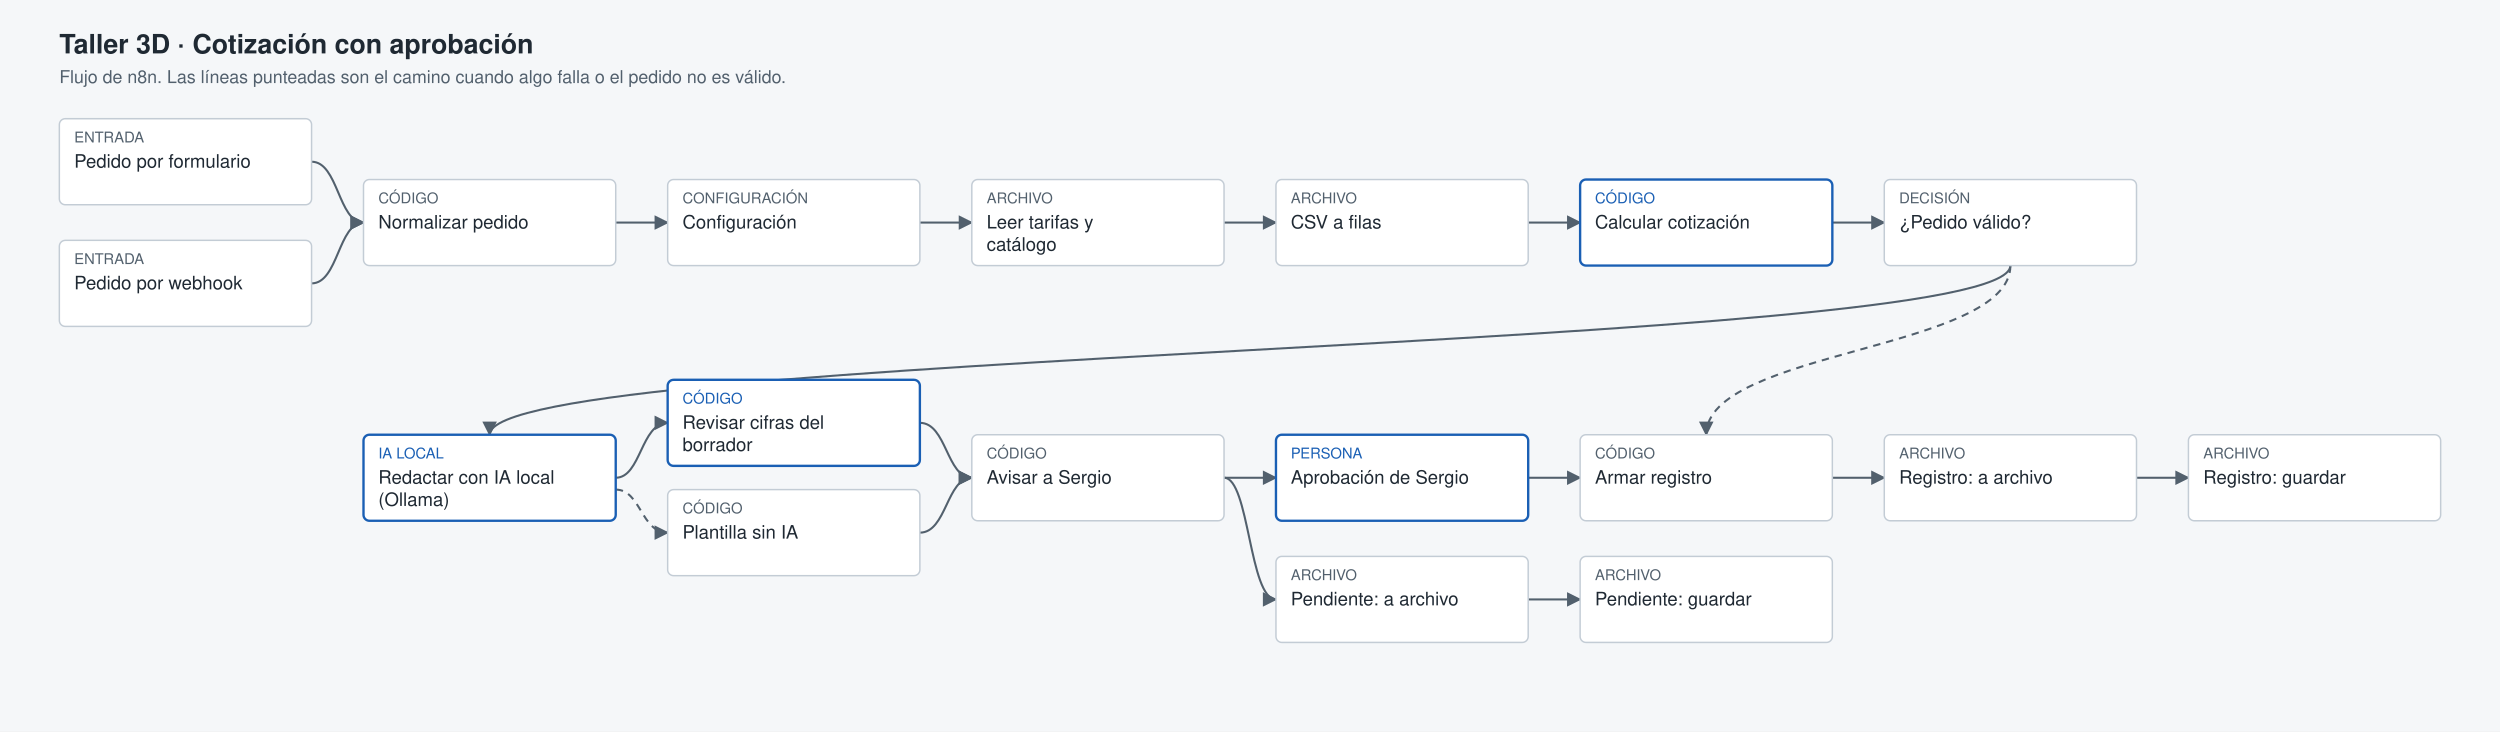
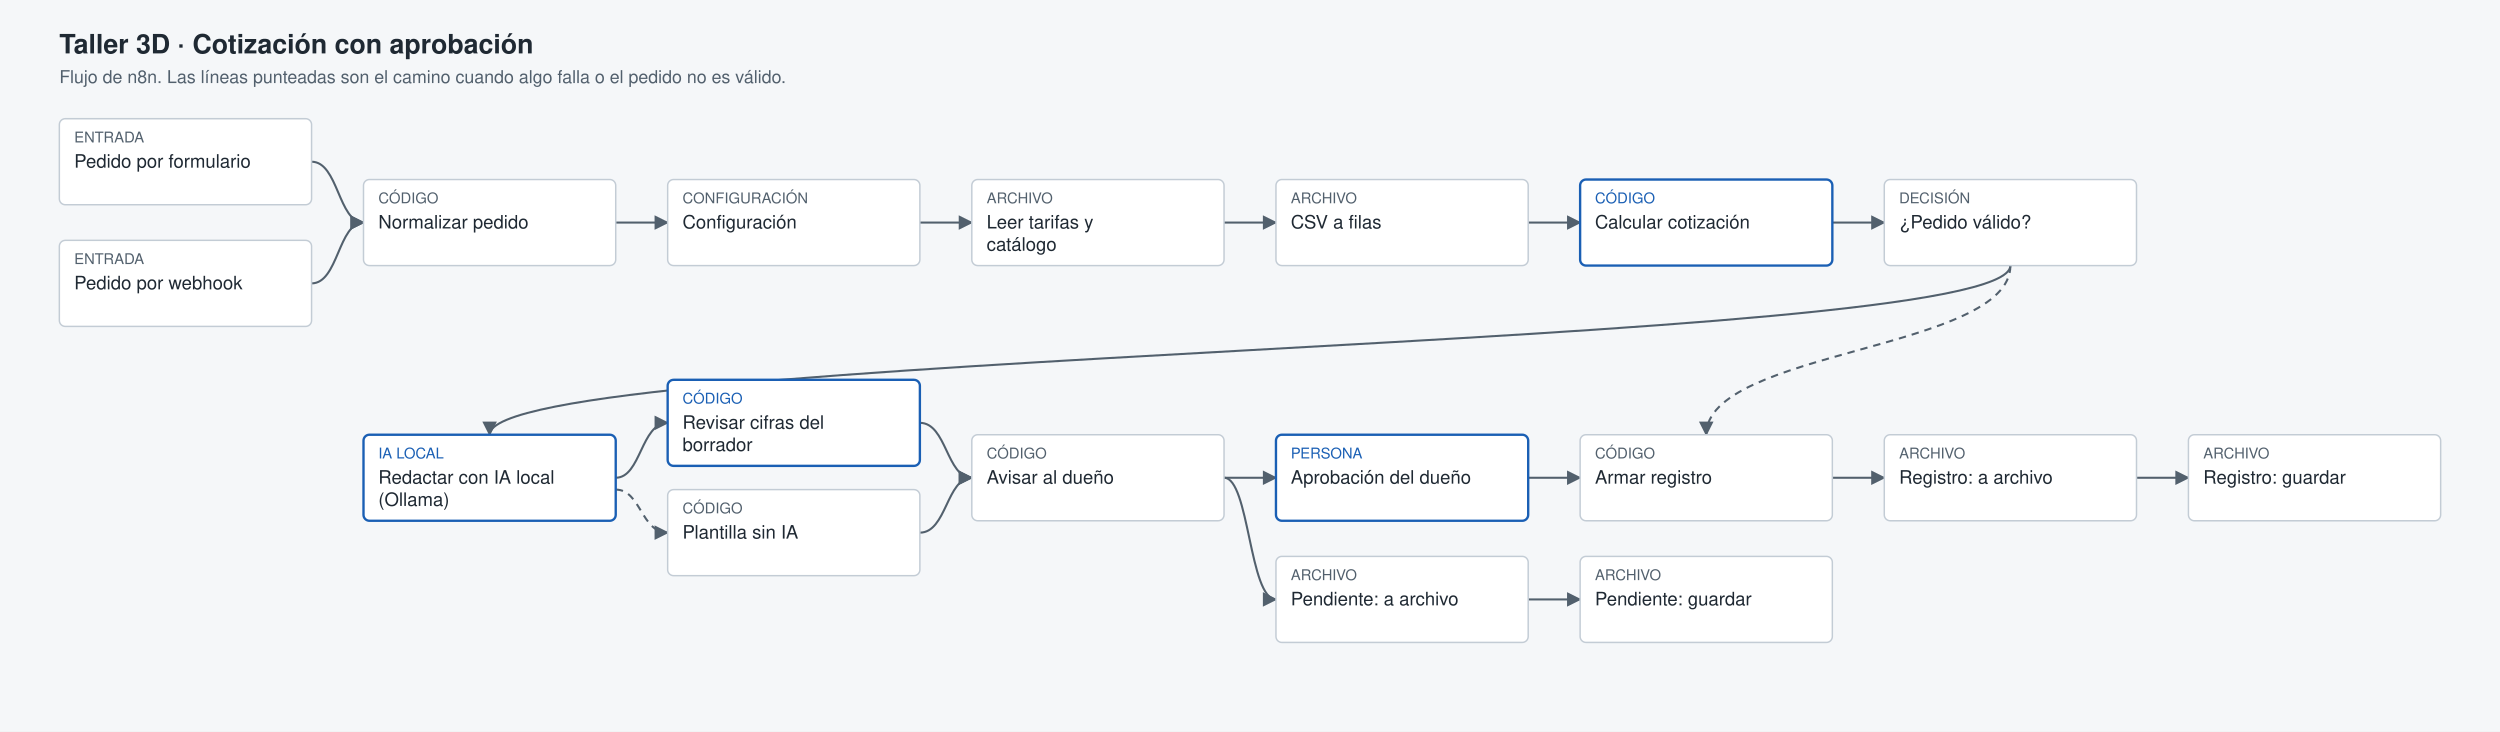
<svg xmlns="http://www.w3.org/2000/svg" width="1685" height="493" viewBox="0 0 1685 493" font-family="Segoe UI, -apple-system, Helvetica, Arial, sans-serif">
  <rect width="1685" height="493" fill="#f5f7f9" />
  <defs>
    <marker id="f" viewBox="0 0 10 10" refX="9" refY="5" markerWidth="7" markerHeight="7" orient="auto-start-reverse">
      <path d="M0,0 L10,5 L0,10 z" fill="#52606d" />
    </marker>
  </defs>
  <text x="40" y="36" font-size="18" font-weight="600" fill="#1f2933">Taller 3D · Cotización con aprobación</text>
  <text x="40" y="56" font-size="12" fill="#52606d">Flujo de n8n. Las líneas punteadas son el camino cuando algo falla o el pedido no es válido.</text>
  <path d="M210,109 C228,109 228,150 245,150" fill="none" stroke="#52606d" stroke-width="1.4" marker-end="url(#f)" />
  <path d="M210,191 C228,191 228,150 245,150" fill="none" stroke="#52606d" stroke-width="1.4" marker-end="url(#f)" />
  <path d="M415,150 C432,150 432,150 450,150" fill="none" stroke="#52606d" stroke-width="1.4" marker-end="url(#f)" />
  <path d="M620,150 C638,150 638,150 655,150" fill="none" stroke="#52606d" stroke-width="1.4" marker-end="url(#f)" />
  <path d="M825,150 C842,150 842,150 860,150" fill="none" stroke="#52606d" stroke-width="1.4" marker-end="url(#f)" />
  <path d="M1030,150 C1048,150 1048,150 1065,150" fill="none" stroke="#52606d" stroke-width="1.4" marker-end="url(#f)" />
  <path d="M1235,150 C1252,150 1252,150 1270,150" fill="none" stroke="#52606d" stroke-width="1.4" marker-end="url(#f)" />
  <path d="M1355,179 C1355,236 330,236 330,293" fill="none" stroke="#52606d" stroke-width="1.4" marker-end="url(#f)" />
  <path d="M1355,179 C1355,236 1150,236 1150,293" fill="none" stroke="#52606d" stroke-width="1.4" stroke-dasharray="5 4" marker-end="url(#f)" />
  <path d="M415,322 C432,322 432,285 450,285" fill="none" stroke="#52606d" stroke-width="1.4" marker-end="url(#f)" />
  <path d="M415,330 C432,330 432,359 450,359" fill="none" stroke="#52606d" stroke-width="1.4" stroke-dasharray="5 4" marker-end="url(#f)" />
  <path d="M620,285 C638,285 638,322 655,322" fill="none" stroke="#52606d" stroke-width="1.4" marker-end="url(#f)" />
  <path d="M620,359 C638,359 638,322 655,322" fill="none" stroke="#52606d" stroke-width="1.4" marker-end="url(#f)" />
  <path d="M825,322 C842,322 842,404 860,404" fill="none" stroke="#52606d" stroke-width="1.4" marker-end="url(#f)" />
  <path d="M825,322 C842,322 842,322 860,322" fill="none" stroke="#52606d" stroke-width="1.4" marker-end="url(#f)" />
  <path d="M1030,404 C1048,404 1048,404 1065,404" fill="none" stroke="#52606d" stroke-width="1.4" marker-end="url(#f)" />
  <path d="M1030,322 C1048,322 1048,322 1065,322" fill="none" stroke="#52606d" stroke-width="1.4" marker-end="url(#f)" />
  <path d="M1235,322 C1252,322 1252,322 1270,322" fill="none" stroke="#52606d" stroke-width="1.4" marker-end="url(#f)" />
  <path d="M1440,322 C1458,322 1458,322 1475,322" fill="none" stroke="#52606d" stroke-width="1.4" marker-end="url(#f)" />
  <rect x="40" y="80" width="170" height="58" rx="4" fill="#ffffff" stroke="#c3ccd5" stroke-width="1" />
  <text x="50" y="96" font-size="10" fill="#52606d">ENTRADA</text>
  <text x="50" y="113" font-size="12.5" fill="#1f2933">Pedido por formulario</text>
  <rect x="40" y="162" width="170" height="58" rx="4" fill="#ffffff" stroke="#c3ccd5" stroke-width="1" />
  <text x="50" y="178" font-size="10" fill="#52606d">ENTRADA</text>
  <text x="50" y="195" font-size="12.5" fill="#1f2933">Pedido por webhook</text>
  <rect x="245" y="121" width="170" height="58" rx="4" fill="#ffffff" stroke="#c3ccd5" stroke-width="1" />
  <text x="255" y="137" font-size="10" fill="#52606d">CÓDIGO</text>
  <text x="255" y="154" font-size="12.5" fill="#1f2933">Normalizar pedido</text>
  <rect x="450" y="121" width="170" height="58" rx="4" fill="#ffffff" stroke="#c3ccd5" stroke-width="1" />
  <text x="460" y="137" font-size="10" fill="#52606d">CONFIGURACIÓN</text>
  <text x="460" y="154" font-size="12.5" fill="#1f2933">Configuración</text>
  <rect x="655" y="121" width="170" height="58" rx="4" fill="#ffffff" stroke="#c3ccd5" stroke-width="1" />
  <text x="665" y="137" font-size="10" fill="#52606d">ARCHIVO</text>
  <text x="665" y="154" font-size="12.5" fill="#1f2933">Leer tarifas y</text>
  <text x="665" y="169" font-size="12.5" fill="#1f2933">catálogo</text>
  <rect x="860" y="121" width="170" height="58" rx="4" fill="#ffffff" stroke="#c3ccd5" stroke-width="1" />
  <text x="870" y="137" font-size="10" fill="#52606d">ARCHIVO</text>
  <text x="870" y="154" font-size="12.5" fill="#1f2933">CSV a filas</text>
  <rect x="1065" y="121" width="170" height="58" rx="4" fill="#ffffff" stroke="#1a5fb4" stroke-width="1.6" />
  <text x="1075" y="137" font-size="10" fill="#1a5fb4">CÓDIGO</text>
  <text x="1075" y="154" font-size="12.5" fill="#1f2933">Calcular cotización</text>
  <rect x="1270" y="121" width="170" height="58" rx="4" fill="#ffffff" stroke="#c3ccd5" stroke-width="1" />
  <text x="1280" y="137" font-size="10" fill="#52606d">DECISIÓN</text>
  <text x="1280" y="154" font-size="12.5" fill="#1f2933">¿Pedido válido?</text>
  <rect x="245" y="293" width="170" height="58" rx="4" fill="#ffffff" stroke="#1a5fb4" stroke-width="1.6" />
  <text x="255" y="309" font-size="10" fill="#1a5fb4">IA LOCAL</text>
  <text x="255" y="326" font-size="12.5" fill="#1f2933">Redactar con IA local</text>
  <text x="255" y="341" font-size="12.5" fill="#1f2933">(Ollama)</text>
  <rect x="450" y="256" width="170" height="58" rx="4" fill="#ffffff" stroke="#1a5fb4" stroke-width="1.6" />
  <text x="460" y="272" font-size="10" fill="#1a5fb4">CÓDIGO</text>
  <text x="460" y="289" font-size="12.5" fill="#1f2933">Revisar cifras del</text>
  <text x="460" y="304" font-size="12.5" fill="#1f2933">borrador</text>
  <rect x="450" y="330" width="170" height="58" rx="4" fill="#ffffff" stroke="#c3ccd5" stroke-width="1" />
  <text x="460" y="346" font-size="10" fill="#52606d">CÓDIGO</text>
  <text x="460" y="363" font-size="12.5" fill="#1f2933">Plantilla sin IA</text>
  <rect x="655" y="293" width="170" height="58" rx="4" fill="#ffffff" stroke="#c3ccd5" stroke-width="1" />
  <text x="665" y="309" font-size="10" fill="#52606d">CÓDIGO</text>
-   <text x="665" y="326" font-size="12.5" fill="#1f2933">Avisar a Sergio</text>
+   <text x="665" y="326" font-size="12.5" fill="#1f2933">Avisar al dueño</text>
  <rect x="860" y="375" width="170" height="58" rx="4" fill="#ffffff" stroke="#c3ccd5" stroke-width="1" />
  <text x="870" y="391" font-size="10" fill="#52606d">ARCHIVO</text>
  <text x="870" y="408" font-size="12.5" fill="#1f2933">Pendiente: a archivo</text>
  <rect x="1065" y="375" width="170" height="58" rx="4" fill="#ffffff" stroke="#c3ccd5" stroke-width="1" />
  <text x="1075" y="391" font-size="10" fill="#52606d">ARCHIVO</text>
  <text x="1075" y="408" font-size="12.5" fill="#1f2933">Pendiente: guardar</text>
  <rect x="860" y="293" width="170" height="58" rx="4" fill="#ffffff" stroke="#1a5fb4" stroke-width="1.6" />
  <text x="870" y="309" font-size="10" fill="#1a5fb4">PERSONA</text>
-   <text x="870" y="326" font-size="12.5" fill="#1f2933">Aprobación de Sergio</text>
+   <text x="870" y="326" font-size="12.5" fill="#1f2933">Aprobación del dueño</text>
  <rect x="1065" y="293" width="170" height="58" rx="4" fill="#ffffff" stroke="#c3ccd5" stroke-width="1" />
  <text x="1075" y="309" font-size="10" fill="#52606d">CÓDIGO</text>
  <text x="1075" y="326" font-size="12.5" fill="#1f2933">Armar registro</text>
  <rect x="1270" y="293" width="170" height="58" rx="4" fill="#ffffff" stroke="#c3ccd5" stroke-width="1" />
  <text x="1280" y="309" font-size="10" fill="#52606d">ARCHIVO</text>
  <text x="1280" y="326" font-size="12.5" fill="#1f2933">Registro: a archivo</text>
  <rect x="1475" y="293" width="170" height="58" rx="4" fill="#ffffff" stroke="#c3ccd5" stroke-width="1" />
  <text x="1485" y="309" font-size="10" fill="#52606d">ARCHIVO</text>
  <text x="1485" y="326" font-size="12.5" fill="#1f2933">Registro: guardar</text>
</svg>
